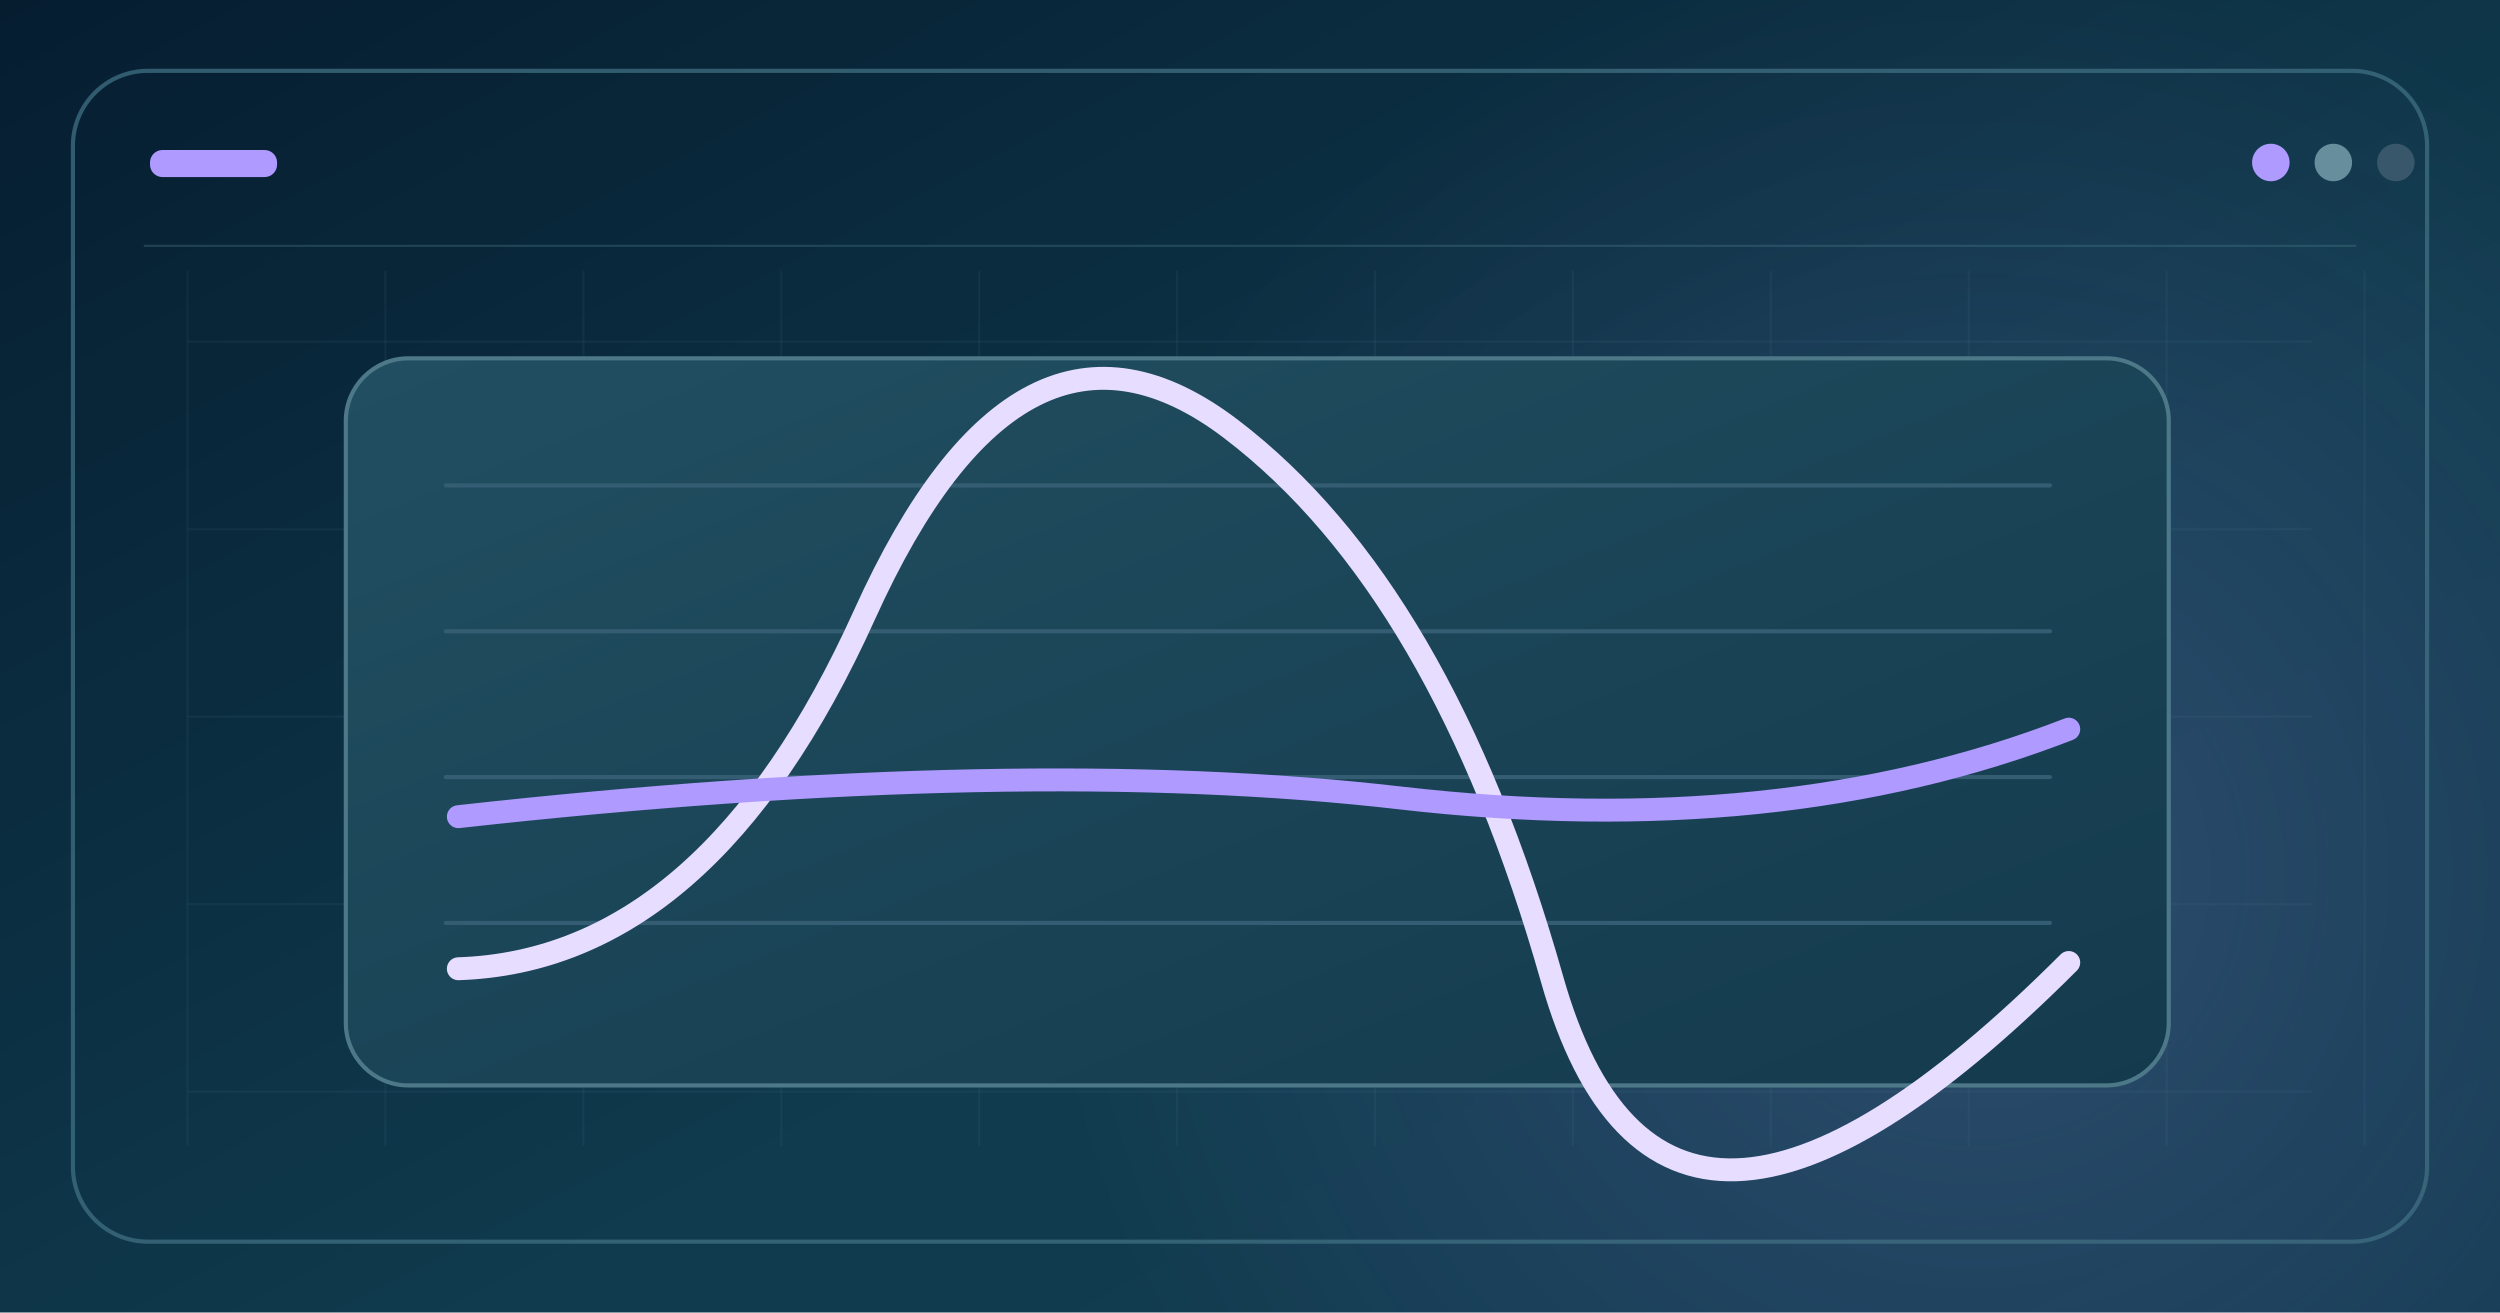
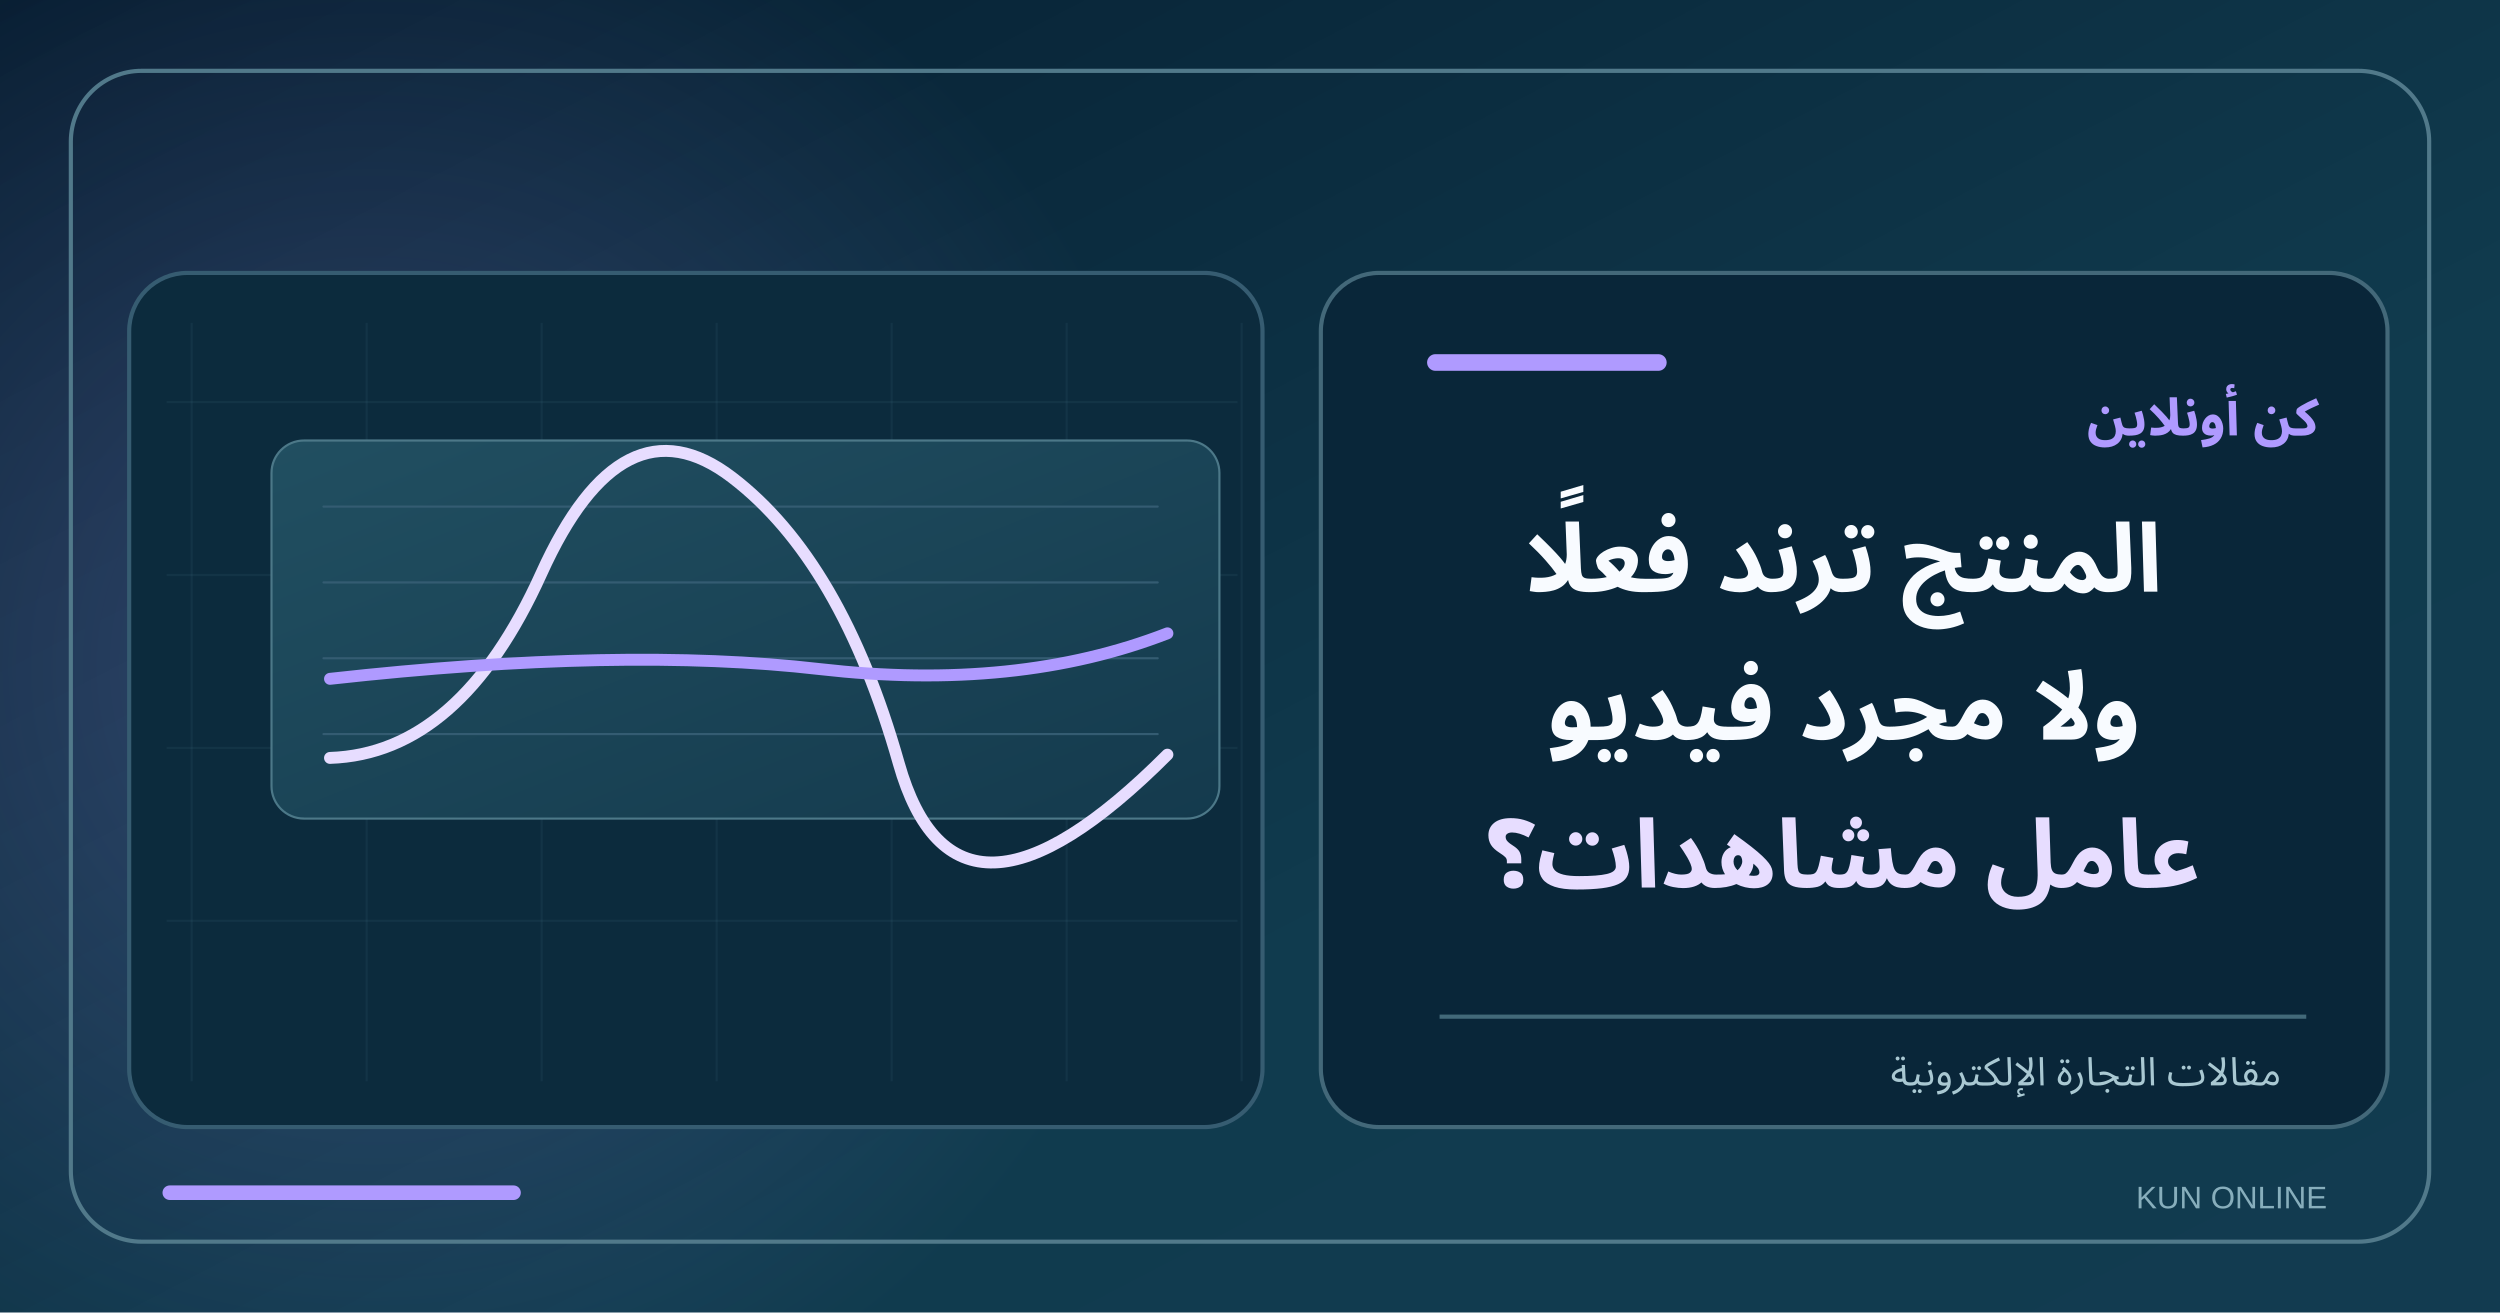
<svg xmlns="http://www.w3.org/2000/svg" width="1200" height="630" viewBox="0 0 1200 630" role="img" aria-labelledby="title desc">
  <defs>
    <linearGradient id="back" x1="0" y1="0" x2="1" y2="1">
      <stop stop-color="#061d30" />
      <stop offset=".62" stop-color="#103b4e" />
      <stop offset="1" stop-color="#123b50" />
    </linearGradient>
    <linearGradient id="glass" x1="0" y1="0" x2="1" y2="1">
      <stop stop-color="#214f61" />
      <stop offset="1" stop-color="#143a4d" />
    </linearGradient>
    <radialGradient id="bloom">
-       <stop stop-color="#af9aff" stop-opacity=".18" />
+       <stop stop-color="#af9aff" stop-opacity=".24" />
      <stop offset="1" stop-color="#af9aff" stop-opacity="0" />
    </radialGradient>
  </defs>
  <rect width="1200" height="630" fill="url(#back)" />
-   <circle cx="947" cy="419" r="450" fill="url(#bloom)" />
-   <rect x="35" y="34" width="1130" height="562" rx="36" fill="none" stroke="#3f6f81" stroke-width="2" opacity=".75" />
-   <path d="M69 118H1131" stroke="#4c7f8b" stroke-width="1" opacity=".34" />
-   <rect x="72" y="72" width="61" height="13" rx="6" fill="#af9aff" />
-   <circle cx="1090" cy="78" r="9" fill="#af9aff" />
-   <circle cx="1120" cy="78" r="9" fill="#668e9d" />
-   <circle cx="1150" cy="78" r="9" fill="#38576b" />
+   <circle cx="180" cy="320" r="390" fill="url(#bloom)" />
+   <rect x="34" y="34" width="1132" height="562" rx="34" fill="none" stroke="#51798a" stroke-width="2" />
+   <rect x="62" y="131" width="544" height="410" rx="28" fill="#0c2b3d" stroke="#365c71" stroke-width="2" />
  <g stroke="#508396" stroke-opacity=".10" stroke-width="1">
-     <path d="M90 130V550" />
-     <path d="M185 130V550" />
-     <path d="M280 130V550" />
-     <path d="M375 130V550" />
-     <path d="M470 130V550" />
-     <path d="M565 130V550" />
-     <path d="M660 130V550" />
-     <path d="M755 130V550" />
-     <path d="M850 130V550" />
-     <path d="M945 130V550" />
-     <path d="M1040 130V550" />
-     <path d="M1135 130V550" />
-     <path d="M90 164H1110" />
-     <path d="M90 254H1110" />
-     <path d="M90 344H1110" />
-     <path d="M90 434H1110" />
-     <path d="M90 524H1110" />
+     <path d="M92 155V519" />
+     <path d="M176 155V519" />
+     <path d="M260 155V519" />
+     <path d="M344 155V519" />
+     <path d="M428 155V519" />
+     <path d="M512 155V519" />
+     <path d="M596 155V519" />
+     <path d="M80 193H594" />
+     <path d="M80 276H594" />
+     <path d="M80 359H594" />
+     <path d="M80 442H594" />
  </g>
-   <rect x="166" y="172" width="875" height="349" rx="30" fill="url(#glass)" stroke="#4c7888" stroke-width="2" />
-   <path d="M214 233L984 233" fill="none" stroke="#345c72" stroke-width="2" stroke-linecap="round" stroke-linejoin="round" />
-   <path d="M214 303L984 303" fill="none" stroke="#345c72" stroke-width="2" stroke-linecap="round" stroke-linejoin="round" />
-   <path d="M214 373L984 373" fill="none" stroke="#345c72" stroke-width="2" stroke-linecap="round" stroke-linejoin="round" />
-   <path d="M214 443L984 443" fill="none" stroke="#345c72" stroke-width="2" stroke-linecap="round" stroke-linejoin="round" />
-   <path d="M220 465Q340 461 415 295T591 206T745 470T993 462" fill="none" stroke="#e7ddff" stroke-width="11" stroke-linecap="round" stroke-linejoin="round" />
-   <path d="M220 392Q490 362 672 383T993 350" fill="none" stroke="#af9aff" stroke-width="11" stroke-linecap="round" stroke-linejoin="round" />
+   <g id="topic-illustration" transform="translate(44 122) scale(.52)">
+     <rect x="166" y="172" width="875" height="349" rx="30" fill="url(#glass)" stroke="#4c7888" stroke-width="2" />
+     <path d="M214 233L984 233" fill="none" stroke="#345c72" stroke-width="2" stroke-linecap="round" stroke-linejoin="round" />
+     <path d="M214 303L984 303" fill="none" stroke="#345c72" stroke-width="2" stroke-linecap="round" stroke-linejoin="round" />
+     <path d="M214 373L984 373" fill="none" stroke="#345c72" stroke-width="2" stroke-linecap="round" stroke-linejoin="round" />
+     <path d="M214 443L984 443" fill="none" stroke="#345c72" stroke-width="2" stroke-linecap="round" stroke-linejoin="round" />
+     <path d="M220 465Q340 461 415 295T591 206T745 470T993 462" fill="none" stroke="#e7ddff" stroke-width="11" stroke-linecap="round" stroke-linejoin="round" />
+     <path d="M220 392Q490 362 672 383T993 350" fill="none" stroke="#af9aff" stroke-width="11" stroke-linecap="round" stroke-linejoin="round" />
+   </g>
+   <rect x="634" y="131" width="512" height="410" rx="28" fill="#092639" stroke="#436879" stroke-width="2" />
+   <rect x="685" y="170" width="115" height="8" rx="4" fill="#af9aff" />
+   <text x="1113" y="209" direction="rtl" text-anchor="start" font-family="Cairo,Tajawal,Noto Sans Arabic,Segoe UI,Arial,sans-serif" font-size="25" font-weight="700" fill="#af9aff">كن أونلاين</text>
+   <g id="article-title">
+     <text x="885" y="284" text-anchor="middle" direction="rtl" unicode-bidi="plaintext" font-family="Cairo,Tajawal,Noto Sans Arabic,Segoe UI,Arial,sans-serif" font-size="46" font-weight="700" letter-spacing="0" fill="#f8fbff">المنتج ترند فعلًا</text>
+     <text x="885" y="355" text-anchor="middle" direction="rtl" unicode-bidi="plaintext" font-family="Cairo,Tajawal,Noto Sans Arabic,Segoe UI,Arial,sans-serif" font-size="46" font-weight="700" letter-spacing="0" fill="#f8fbff">ولا مجرد فيديو</text>
+     <text x="885" y="426" text-anchor="middle" direction="rtl" unicode-bidi="plaintext" font-family="Cairo,Tajawal,Noto Sans Arabic,Segoe UI,Arial,sans-serif" font-size="46" font-weight="700" letter-spacing="0" fill="#e7ddff">عامل مشاهدات؟</text>
+   </g>
+   <path d="M691 488H1107" stroke="#426979" stroke-width="2" />
+   <text x="1095" y="521" direction="rtl" text-anchor="start" font-family="Cairo,Tajawal,Noto Sans Arabic,Segoe UI,Arial,sans-serif" font-size="19" fill="#a9c8d2">مقالات التجارة الإلكترونية</text>
+   <rect x="78" y="569" width="172" height="7" rx="3.5" fill="#af9aff" />
+   <text x="1117" y="580" direction="rtl" text-anchor="start" font-family="Arial,sans-serif" font-size="15" fill="#87aebc">KUN ONLINE</text>
</svg>
